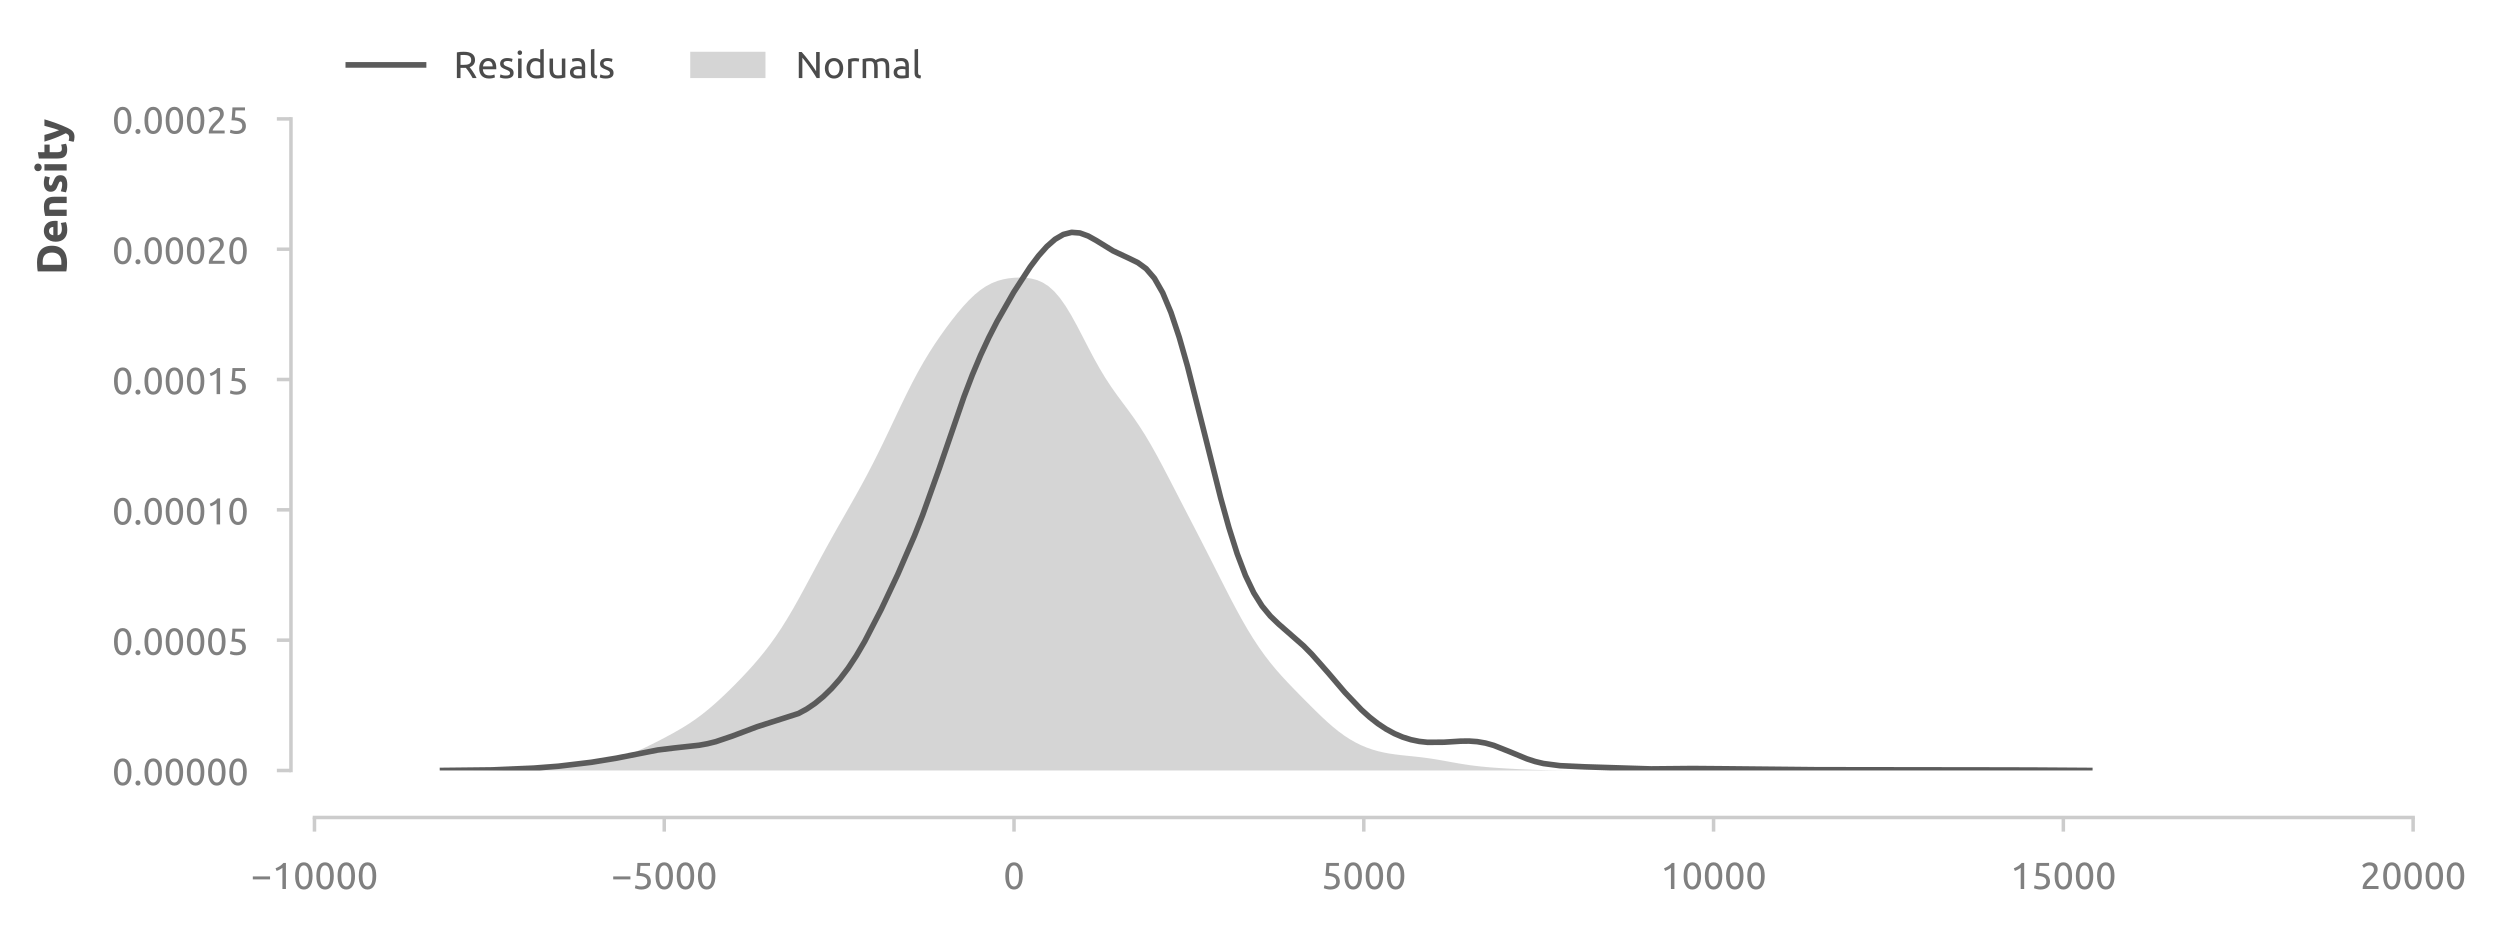
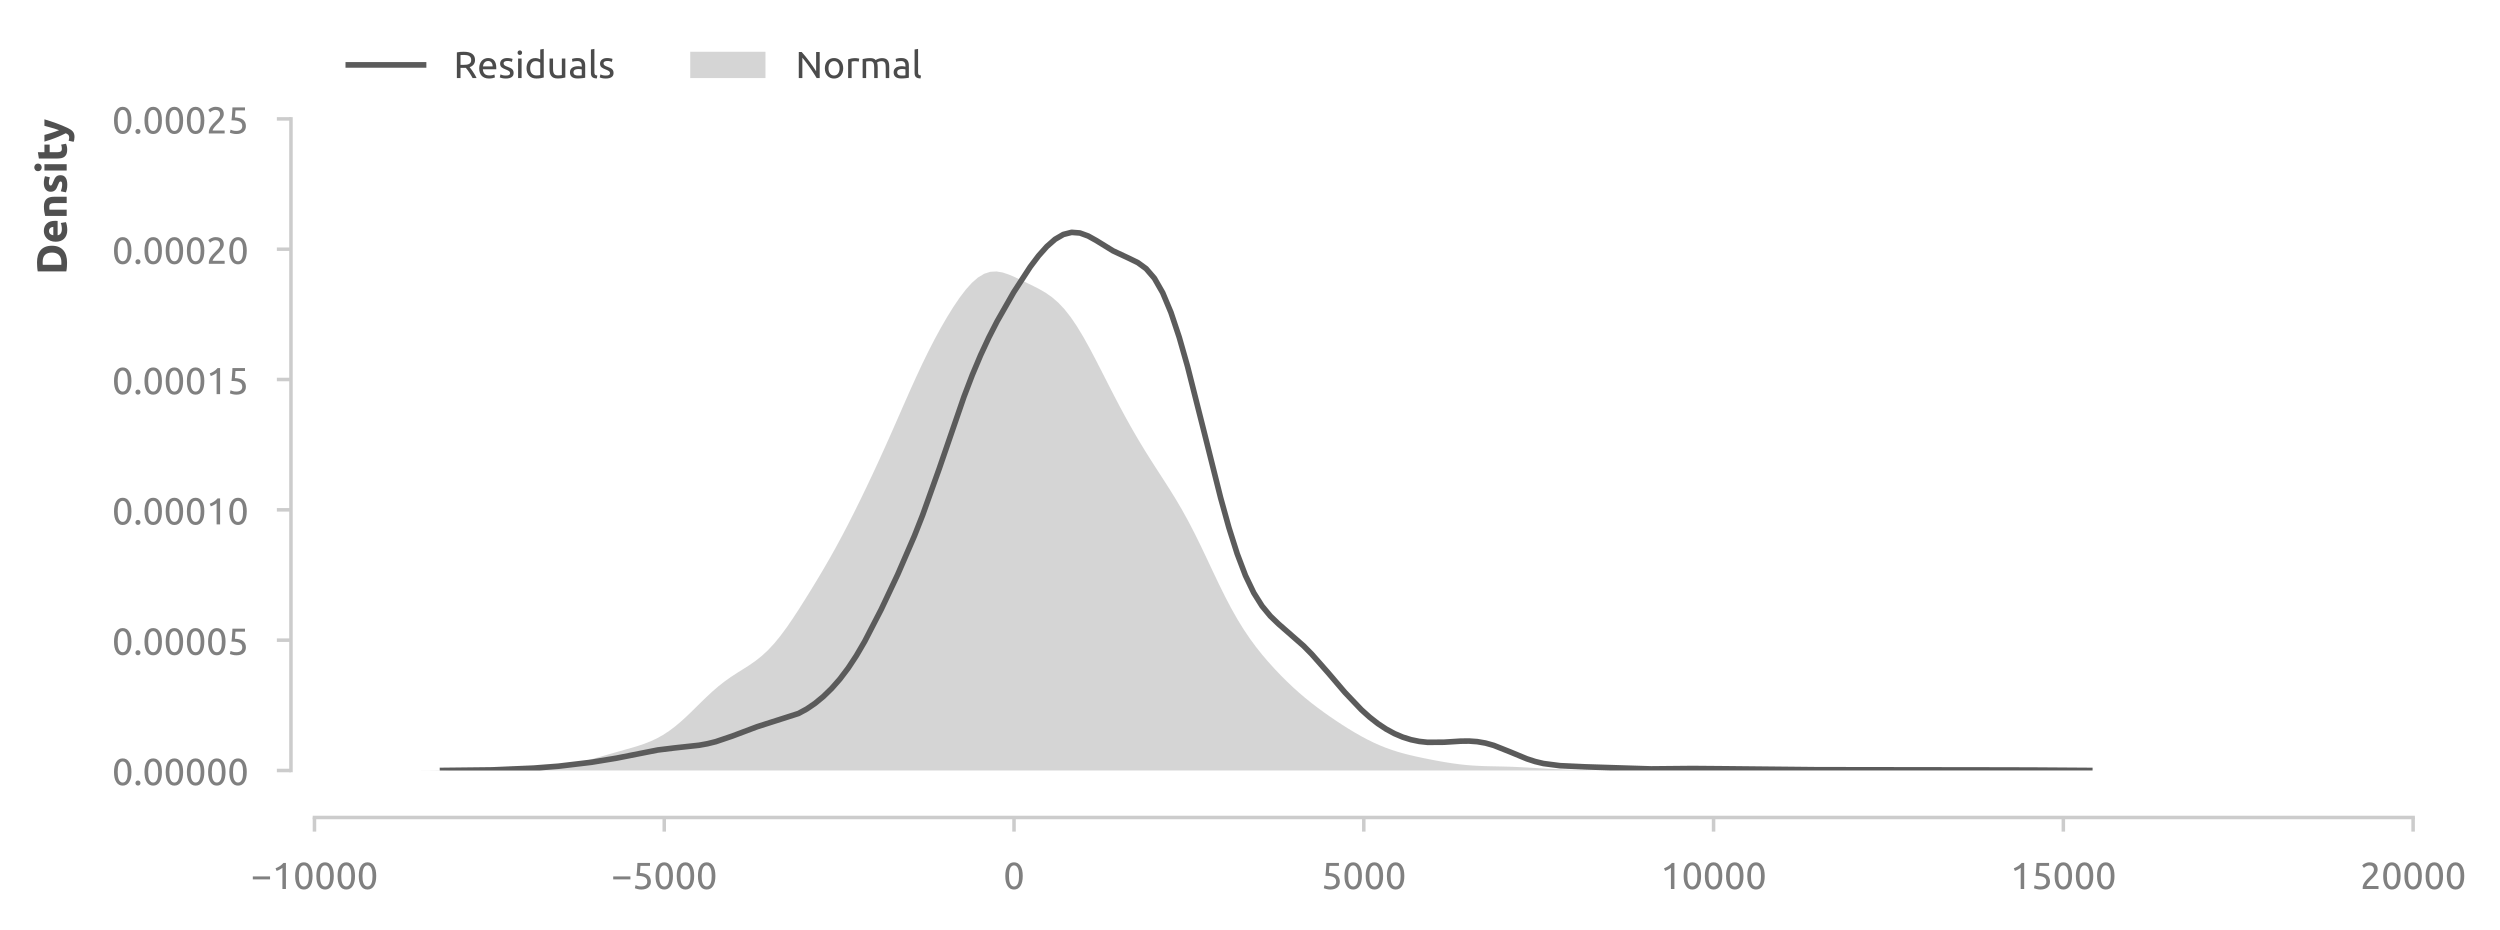
<svg xmlns="http://www.w3.org/2000/svg" xmlns:xlink="http://www.w3.org/1999/xlink" width="531.772pt" height="197.775pt" viewBox="0 0 531.772 197.775" version="1.1">
  <defs>
    <style type="text/css">*{stroke-linejoin: round; stroke-linecap: butt}</style>
  </defs>
  <g id="figure_1">
    <g id="patch_1">
      <path d="M 0 197.775  L 531.772 197.775  L 531.772 -0  L 0 -0  L 0 197.775  z " style="fill: none" />
    </g>
    <g id="axes_1">
      <g id="patch_2">
        <path d="M 66.891 163.887  L 513.291 163.887  L 513.291 25.288  L 66.891 25.288  L 66.891 163.887  z " style="fill: none" />
      </g>
      <g id="matplotlib.axis_1">
        <g id="xtick_1">
          <g id="line2d_1">
            <defs>
-               <path id="m0af33496a2" d="M 0 0  L 0 3  " style="stroke: #cccccc; stroke-width: 0.75" />
-             </defs>
-             <g>
-               <use xlink:href="#m0af33496a2" x="66.891" y="173.887" style="fill: #cccccc; stroke: #cccccc; stroke-width: 0.75" />
+               <path id="m85ebaa4dd5" d="M 0 0  L 0 3  " style="stroke: #cccccc; stroke-width: 0.75" />
+             </defs>
+             <g>
+               <use xlink:href="#m85ebaa4dd5" x="66.891" y="173.887" style="fill: #cccccc; stroke: #cccccc; stroke-width: 0.75" />
            </g>
          </g>
          <g id="text_1">
            <g style="fill: #808080" transform="translate(53.35344 189.095) scale(0.08 -0.08)">
              <defs>
                <path id="Ubuntu-2212" d="M 339 2138  L 3270 2138  L 3270 1632  L 339 1632  L 339 2138  z " transform="scale(0.015625)" />
                <path id="Ubuntu-31" d="M 595 3520  Q 960 3661 1305 3881  Q 1651 4102 1939 4435  L 2362 4435  L 2362 0  L 1766 0  L 1766 3610  Q 1690 3539 1578 3462  Q 1466 3386 1334 3315  Q 1203 3245 1059 3181  Q 915 3117 781 3072  L 595 3520  z " transform="scale(0.015625)" />
                <path id="Ubuntu-30" d="M 320 2221  Q 320 3334 713 3936  Q 1107 4538 1805 4538  Q 2502 4538 2896 3936  Q 3290 3334 3290 2221  Q 3290 1107 2896 505  Q 2502 -96 1805 -96  Q 1107 -96 713 505  Q 320 1107 320 2221  z M 2662 2221  Q 2662 2586 2620 2912  Q 2579 3238 2480 3481  Q 2381 3725 2214 3869  Q 2048 4013 1805 4013  Q 1562 4013 1395 3869  Q 1229 3725 1129 3481  Q 1030 3238 988 2912  Q 947 2586 947 2221  Q 947 1856 988 1529  Q 1030 1203 1129 960  Q 1229 717 1395 573  Q 1562 429 1805 429  Q 2048 429 2214 573  Q 2381 717 2480 960  Q 2579 1203 2620 1529  Q 2662 1856 2662 2221  z " transform="scale(0.015625)" />
              </defs>
              <use xlink:href="#Ubuntu-2212" />
              <use xlink:href="#Ubuntu-31" x="56.4" />
              <use xlink:href="#Ubuntu-30" x="112.8" />
              <use xlink:href="#Ubuntu-30" x="169.2" />
              <use xlink:href="#Ubuntu-30" x="225.6" />
              <use xlink:href="#Ubuntu-30" x="282" />
            </g>
          </g>
        </g>
        <g id="xtick_2">
          <g id="line2d_2">
            <g>
-               <use xlink:href="#m0af33496a2" x="141.291" y="173.887" style="fill: #cccccc; stroke: #cccccc; stroke-width: 0.75" />
+               <use xlink:href="#m85ebaa4dd5" x="141.291" y="173.887" style="fill: #cccccc; stroke: #cccccc; stroke-width: 0.75" />
            </g>
          </g>
          <g id="text_2">
            <g style="fill: #808080" transform="translate(130.0097 189.095) scale(0.08 -0.08)">
              <defs>
                <path id="Ubuntu-35" d="M 1274 2726  Q 2240 2688 2691 2304  Q 3142 1920 3142 1261  Q 3142 966 3043 716  Q 2944 467 2742 288  Q 2541 109 2233 6  Q 1926 -96 1504 -96  Q 1338 -96 1165 -70  Q 992 -45 845 -6  Q 698 32 582 70  Q 467 109 416 134  L 531 653  Q 640 602 886 518  Q 1133 435 1491 435  Q 1779 435 1974 499  Q 2170 563 2291 672  Q 2413 781 2467 925  Q 2522 1069 2522 1229  Q 2522 1472 2438 1661  Q 2355 1850 2144 1978  Q 1933 2106 1581 2173  Q 1229 2240 691 2240  Q 730 2554 752 2829  Q 774 3104 793 3366  Q 813 3629 825 3888  Q 838 4147 851 4435  L 2989 4435  L 2989 3930  L 1370 3930  Q 1363 3834 1350 3670  Q 1338 3507 1325 3331  Q 1312 3155 1299 2988  Q 1286 2822 1274 2726  z " transform="scale(0.015625)" />
              </defs>
              <use xlink:href="#Ubuntu-2212" />
              <use xlink:href="#Ubuntu-35" x="56.4" />
              <use xlink:href="#Ubuntu-30" x="112.8" />
              <use xlink:href="#Ubuntu-30" x="169.2" />
              <use xlink:href="#Ubuntu-30" x="225.6" />
            </g>
          </g>
        </g>
        <g id="xtick_3">
          <g id="line2d_3">
            <g>
-               <use xlink:href="#m0af33496a2" x="215.691" y="173.887" style="fill: #cccccc; stroke: #cccccc; stroke-width: 0.75" />
+               <use xlink:href="#m85ebaa4dd5" x="215.691" y="173.887" style="fill: #cccccc; stroke: #cccccc; stroke-width: 0.75" />
            </g>
          </g>
          <g id="text_3">
            <g style="fill: #808080" transform="translate(213.4347 189.095) scale(0.08 -0.08)">
              <use xlink:href="#Ubuntu-30" />
            </g>
          </g>
        </g>
        <g id="xtick_4">
          <g id="line2d_4">
            <g>
-               <use xlink:href="#m0af33496a2" x="290.091" y="173.887" style="fill: #cccccc; stroke: #cccccc; stroke-width: 0.75" />
+               <use xlink:href="#m85ebaa4dd5" x="290.091" y="173.887" style="fill: #cccccc; stroke: #cccccc; stroke-width: 0.75" />
            </g>
          </g>
          <g id="text_4">
            <g style="fill: #808080" transform="translate(281.0659 189.095) scale(0.08 -0.08)">
              <use xlink:href="#Ubuntu-35" />
              <use xlink:href="#Ubuntu-30" x="56.4" />
              <use xlink:href="#Ubuntu-30" x="112.8" />
              <use xlink:href="#Ubuntu-30" x="169.2" />
            </g>
          </g>
        </g>
        <g id="xtick_5">
          <g id="line2d_5">
            <g>
-               <use xlink:href="#m0af33496a2" x="364.491" y="173.887" style="fill: #cccccc; stroke: #cccccc; stroke-width: 0.75" />
+               <use xlink:href="#m85ebaa4dd5" x="364.491" y="173.887" style="fill: #cccccc; stroke: #cccccc; stroke-width: 0.75" />
            </g>
          </g>
          <g id="text_5">
            <g style="fill: #808080" transform="translate(353.2097 189.095) scale(0.08 -0.08)">
              <use xlink:href="#Ubuntu-31" />
              <use xlink:href="#Ubuntu-30" x="56.4" />
              <use xlink:href="#Ubuntu-30" x="112.8" />
              <use xlink:href="#Ubuntu-30" x="169.2" />
              <use xlink:href="#Ubuntu-30" x="225.6" />
            </g>
          </g>
        </g>
        <g id="xtick_6">
          <g id="line2d_6">
            <g>
-               <use xlink:href="#m0af33496a2" x="438.891" y="173.887" style="fill: #cccccc; stroke: #cccccc; stroke-width: 0.75" />
+               <use xlink:href="#m85ebaa4dd5" x="438.891" y="173.887" style="fill: #cccccc; stroke: #cccccc; stroke-width: 0.75" />
            </g>
          </g>
          <g id="text_6">
            <g style="fill: #808080" transform="translate(427.6097 189.095) scale(0.08 -0.08)">
              <use xlink:href="#Ubuntu-31" />
              <use xlink:href="#Ubuntu-35" x="56.4" />
              <use xlink:href="#Ubuntu-30" x="112.8" />
              <use xlink:href="#Ubuntu-30" x="169.2" />
              <use xlink:href="#Ubuntu-30" x="225.6" />
            </g>
          </g>
        </g>
        <g id="xtick_7">
          <g id="line2d_7">
            <g>
-               <use xlink:href="#m0af33496a2" x="513.291" y="173.887" style="fill: #cccccc; stroke: #cccccc; stroke-width: 0.75" />
+               <use xlink:href="#m85ebaa4dd5" x="513.291" y="173.887" style="fill: #cccccc; stroke: #cccccc; stroke-width: 0.75" />
            </g>
          </g>
          <g id="text_7">
            <g style="fill: #808080" transform="translate(502.0097 189.095) scale(0.08 -0.08)">
              <defs>
                <path id="Ubuntu-32" d="M 2989 3302  Q 2989 3072 2896 2857  Q 2803 2643 2649 2435  Q 2496 2227 2304 2025  Q 2112 1824 1920 1632  Q 1811 1523 1667 1376  Q 1523 1229 1395 1069  Q 1267 909 1180 761  Q 1094 614 1094 506  L 3136 506  L 3136 0  L 448 0  Q 442 38 442 76  Q 442 115 442 147  Q 442 448 541 707  Q 640 966 800 1196  Q 960 1427 1158 1632  Q 1357 1837 1549 2029  Q 1709 2182 1853 2332  Q 1997 2483 2109 2633  Q 2221 2784 2288 2944  Q 2355 3104 2355 3283  Q 2355 3475 2294 3609  Q 2234 3744 2131 3833  Q 2029 3923 1891 3964  Q 1754 4006 1600 4006  Q 1414 4006 1260 3955  Q 1107 3904 985 3837  Q 864 3770 781 3696  Q 698 3622 653 3584  L 358 4006  Q 416 4070 531 4163  Q 646 4256 806 4339  Q 966 4422 1164 4480  Q 1363 4538 1594 4538  Q 2291 4538 2640 4214  Q 2989 3891 2989 3302  z " transform="scale(0.015625)" />
              </defs>
              <use xlink:href="#Ubuntu-32" />
              <use xlink:href="#Ubuntu-30" x="56.4" />
              <use xlink:href="#Ubuntu-30" x="112.8" />
              <use xlink:href="#Ubuntu-30" x="169.2" />
              <use xlink:href="#Ubuntu-30" x="225.6" />
            </g>
          </g>
        </g>
      </g>
      <g id="matplotlib.axis_2">
        <g id="ytick_1">
          <g id="line2d_8">
            <defs>
-               <path id="m11f78afd15" d="M 0 0  L -3 0  " style="stroke: #cccccc; stroke-width: 0.75" />
-             </defs>
-             <g>
-               <use xlink:href="#m11f78afd15" x="61.891" y="163.887" style="fill: #cccccc; stroke: #cccccc; stroke-width: 0.75" />
+               <path id="ma0bcf65e1d" d="M 0 0  L -3 0  " style="stroke: #cccccc; stroke-width: 0.75" />
+             </defs>
+             <g>
+               <use xlink:href="#ma0bcf65e1d" x="61.891" y="163.887" style="fill: #cccccc; stroke: #cccccc; stroke-width: 0.75" />
            </g>
          </g>
          <g id="text_8">
            <g style="fill: #808080" transform="translate(23.84844 166.9913) scale(0.08 -0.08)">
              <defs>
                <path id="Ubuntu-2e" d="M 1216 346  Q 1216 173 1101 45  Q 986 -83 787 -83  Q 589 -83 473 45  Q 358 173 358 346  Q 358 518 473 646  Q 589 774 787 774  Q 986 774 1101 646  Q 1216 518 1216 346  z " transform="scale(0.015625)" />
              </defs>
              <use xlink:href="#Ubuntu-30" />
              <use xlink:href="#Ubuntu-2e" x="56.4" />
              <use xlink:href="#Ubuntu-30" x="81" />
              <use xlink:href="#Ubuntu-30" x="137.4" />
              <use xlink:href="#Ubuntu-30" x="193.8" />
              <use xlink:href="#Ubuntu-30" x="250.2" />
              <use xlink:href="#Ubuntu-30" x="306.6" />
            </g>
          </g>
        </g>
        <g id="ytick_2">
          <g id="line2d_9">
            <g>
-               <use xlink:href="#m11f78afd15" x="61.891" y="136.167" style="fill: #cccccc; stroke: #cccccc; stroke-width: 0.75" />
+               <use xlink:href="#ma0bcf65e1d" x="61.891" y="136.167" style="fill: #cccccc; stroke: #cccccc; stroke-width: 0.75" />
            </g>
          </g>
          <g id="text_9">
            <g style="fill: #808080" transform="translate(23.84844 139.2713) scale(0.08 -0.08)">
              <use xlink:href="#Ubuntu-30" />
              <use xlink:href="#Ubuntu-2e" x="56.4" />
              <use xlink:href="#Ubuntu-30" x="81" />
              <use xlink:href="#Ubuntu-30" x="137.4" />
              <use xlink:href="#Ubuntu-30" x="193.8" />
              <use xlink:href="#Ubuntu-30" x="250.2" />
              <use xlink:href="#Ubuntu-35" x="306.6" />
            </g>
          </g>
        </g>
        <g id="ytick_3">
          <g id="line2d_10">
            <g>
-               <use xlink:href="#m11f78afd15" x="61.891" y="108.448" style="fill: #cccccc; stroke: #cccccc; stroke-width: 0.75" />
+               <use xlink:href="#ma0bcf65e1d" x="61.891" y="108.448" style="fill: #cccccc; stroke: #cccccc; stroke-width: 0.75" />
            </g>
          </g>
          <g id="text_10">
            <g style="fill: #808080" transform="translate(23.84844 111.5512) scale(0.08 -0.08)">
              <use xlink:href="#Ubuntu-30" />
              <use xlink:href="#Ubuntu-2e" x="56.4" />
              <use xlink:href="#Ubuntu-30" x="81" />
              <use xlink:href="#Ubuntu-30" x="137.4" />
              <use xlink:href="#Ubuntu-30" x="193.8" />
              <use xlink:href="#Ubuntu-31" x="250.2" />
              <use xlink:href="#Ubuntu-30" x="306.6" />
            </g>
          </g>
        </g>
        <g id="ytick_4">
          <g id="line2d_11">
            <g>
-               <use xlink:href="#m11f78afd15" x="61.891" y="80.728" style="fill: #cccccc; stroke: #cccccc; stroke-width: 0.75" />
+               <use xlink:href="#ma0bcf65e1d" x="61.891" y="80.728" style="fill: #cccccc; stroke: #cccccc; stroke-width: 0.75" />
            </g>
          </g>
          <g id="text_11">
            <g style="fill: #808080" transform="translate(23.84844 83.83125) scale(0.08 -0.08)">
              <use xlink:href="#Ubuntu-30" />
              <use xlink:href="#Ubuntu-2e" x="56.4" />
              <use xlink:href="#Ubuntu-30" x="81" />
              <use xlink:href="#Ubuntu-30" x="137.4" />
              <use xlink:href="#Ubuntu-30" x="193.8" />
              <use xlink:href="#Ubuntu-31" x="250.2" />
              <use xlink:href="#Ubuntu-35" x="306.6" />
            </g>
          </g>
        </g>
        <g id="ytick_5">
          <g id="line2d_12">
            <g>
-               <use xlink:href="#m11f78afd15" x="61.891" y="53.008" style="fill: #cccccc; stroke: #cccccc; stroke-width: 0.75" />
+               <use xlink:href="#ma0bcf65e1d" x="61.891" y="53.008" style="fill: #cccccc; stroke: #cccccc; stroke-width: 0.75" />
            </g>
          </g>
          <g id="text_12">
            <g style="fill: #808080" transform="translate(23.84844 56.11125) scale(0.08 -0.08)">
              <use xlink:href="#Ubuntu-30" />
              <use xlink:href="#Ubuntu-2e" x="56.4" />
              <use xlink:href="#Ubuntu-30" x="81" />
              <use xlink:href="#Ubuntu-30" x="137.4" />
              <use xlink:href="#Ubuntu-30" x="193.8" />
              <use xlink:href="#Ubuntu-32" x="250.2" />
              <use xlink:href="#Ubuntu-30" x="306.6" />
            </g>
          </g>
        </g>
        <g id="ytick_6">
          <g id="line2d_13">
            <g>
-               <use xlink:href="#m11f78afd15" x="61.891" y="25.288" style="fill: #cccccc; stroke: #cccccc; stroke-width: 0.75" />
+               <use xlink:href="#ma0bcf65e1d" x="61.891" y="25.288" style="fill: #cccccc; stroke: #cccccc; stroke-width: 0.75" />
            </g>
          </g>
          <g id="text_13">
            <g style="fill: #808080" transform="translate(23.84844 28.39125) scale(0.08 -0.08)">
              <use xlink:href="#Ubuntu-30" />
              <use xlink:href="#Ubuntu-2e" x="56.4" />
              <use xlink:href="#Ubuntu-30" x="81" />
              <use xlink:href="#Ubuntu-30" x="137.4" />
              <use xlink:href="#Ubuntu-30" x="193.8" />
              <use xlink:href="#Ubuntu-32" x="250.2" />
              <use xlink:href="#Ubuntu-35" x="306.6" />
            </g>
          </g>
        </g>
        <g id="text_14">
          <g style="fill: #505050" transform="translate(14.18344 58.45531) rotate(-90) scale(0.09 -0.09)">
            <defs>
              <path id="Ubuntu-Bold-44" d="M 1510 813  Q 1581 806 1673 803  Q 1766 800 1894 800  Q 2643 800 3004 1177  Q 3366 1555 3366 2221  Q 3366 2918 3020 3276  Q 2675 3635 1926 3635  Q 1824 3635 1715 3632  Q 1606 3629 1510 3616  L 1510 813  z M 4397 2221  Q 4397 1645 4217 1216  Q 4038 787 3708 505  Q 3379 224 2905 83  Q 2432 -58 1843 -58  Q 1574 -58 1216 -35  Q 858 -13 512 58  L 512 4378  Q 858 4442 1232 4464  Q 1606 4486 1875 4486  Q 2445 4486 2909 4358  Q 3373 4230 3705 3955  Q 4038 3680 4217 3251  Q 4397 2822 4397 2221  z " transform="scale(0.015625)" />
              <path id="Ubuntu-Bold-65" d="M 288 1658  Q 288 2106 425 2442  Q 563 2778 787 3002  Q 1011 3226 1302 3341  Q 1594 3456 1901 3456  Q 2618 3456 3034 3017  Q 3450 2579 3450 1728  Q 3450 1645 3443 1545  Q 3437 1446 3430 1370  L 1267 1370  Q 1299 1075 1542 902  Q 1786 730 2195 730  Q 2458 730 2710 778  Q 2963 826 3123 896  L 3251 122  Q 3174 83 3046 44  Q 2918 6 2761 -22  Q 2605 -51 2425 -70  Q 2246 -90 2067 -90  Q 1613 -90 1277 44  Q 941 179 720 412  Q 499 646 393 966  Q 288 1286 288 1658  z M 2528 2022  Q 2522 2144 2486 2259  Q 2451 2374 2377 2464  Q 2304 2554 2192 2611  Q 2080 2669 1914 2669  Q 1754 2669 1638 2614  Q 1523 2560 1446 2470  Q 1370 2381 1328 2262  Q 1286 2144 1267 2022  L 2528 2022  z " transform="scale(0.015625)" />
              <path id="Ubuntu-Bold-6e" d="M 448 3251  Q 691 3322 1075 3382  Q 1459 3443 1882 3443  Q 2310 3443 2595 3331  Q 2880 3219 3046 3014  Q 3213 2810 3283 2528  Q 3354 2246 3354 1901  L 3354 0  L 2400 0  L 2400 1786  Q 2400 2246 2278 2438  Q 2157 2630 1824 2630  Q 1722 2630 1606 2620  Q 1491 2611 1402 2598  L 1402 0  L 448 0  L 448 3251  z " transform="scale(0.015625)" />
              <path id="Ubuntu-Bold-73" d="M 1414 685  Q 1677 685 1785 736  Q 1894 787 1894 934  Q 1894 1050 1753 1136  Q 1613 1222 1325 1331  Q 1101 1414 918 1504  Q 736 1594 608 1718  Q 480 1843 409 2016  Q 339 2189 339 2432  Q 339 2906 691 3181  Q 1043 3456 1658 3456  Q 1965 3456 2246 3401  Q 2528 3347 2694 3283  L 2528 2541  Q 2362 2598 2166 2643  Q 1971 2688 1728 2688  Q 1280 2688 1280 2438  Q 1280 2381 1299 2336  Q 1318 2291 1376 2249  Q 1434 2208 1533 2160  Q 1632 2112 1786 2054  Q 2099 1939 2304 1827  Q 2509 1715 2627 1584  Q 2746 1453 2794 1293  Q 2842 1133 2842 922  Q 2842 422 2467 166  Q 2093 -90 1408 -90  Q 960 -90 662 -13  Q 365 64 250 115  L 410 890  Q 653 794 909 739  Q 1165 685 1414 685  z " transform="scale(0.015625)" />
              <path id="Ubuntu-Bold-69" d="M 1402 0  L 448 0  L 448 3366  L 1402 3366  L 1402 0  z M 1491 4339  Q 1491 4077 1321 3926  Q 1152 3776 922 3776  Q 691 3776 521 3926  Q 352 4077 352 4339  Q 352 4602 521 4752  Q 691 4902 922 4902  Q 1152 4902 1321 4752  Q 1491 4602 1491 4339  z " transform="scale(0.015625)" />
              <path id="Ubuntu-Bold-74" d="M 416 4205  L 1370 4358  L 1370 3366  L 2515 3366  L 2515 2573  L 1370 2573  L 1370 1389  Q 1370 1088 1475 909  Q 1581 730 1901 730  Q 2054 730 2217 758  Q 2381 787 2515 838  L 2650 96  Q 2477 26 2265 -25  Q 2054 -77 1747 -77  Q 1357 -77 1101 28  Q 845 134 691 323  Q 538 512 477 781  Q 416 1050 416 1376  L 416 4205  z " transform="scale(0.015625)" />
              <path id="Ubuntu-Bold-79" d="M 3437 3366  Q 3149 2394 2835 1542  Q 2522 691 2150 -109  Q 2016 -397 1881 -598  Q 1747 -800 1587 -931  Q 1427 -1062 1225 -1123  Q 1024 -1184 755 -1184  Q 531 -1184 342 -1142  Q 154 -1101 32 -1050  L 198 -288  Q 346 -339 461 -358  Q 576 -378 704 -378  Q 960 -378 1097 -240  Q 1235 -102 1331 141  Q 1005 781 678 1577  Q 352 2374 64 3366  L 1075 3366  Q 1139 3117 1225 2825  Q 1312 2534 1408 2236  Q 1504 1939 1603 1657  Q 1702 1376 1792 1146  Q 1875 1376 1964 1657  Q 2054 1939 2140 2236  Q 2227 2534 2307 2825  Q 2387 3117 2451 3366  L 3437 3366  z " transform="scale(0.015625)" />
            </defs>
            <use xlink:href="#Ubuntu-Bold-44" />
            <use xlink:href="#Ubuntu-Bold-65" x="73.7" />
            <use xlink:href="#Ubuntu-Bold-6e" x="132.1" />
            <use xlink:href="#Ubuntu-Bold-73" x="191" />
            <use xlink:href="#Ubuntu-Bold-69" x="239.5" />
            <use xlink:href="#Ubuntu-Bold-74" x="268.4" />
            <use xlink:href="#Ubuntu-Bold-79" x="313.8" />
          </g>
        </g>
      </g>
      <g id="PolyCollection_1">
        <defs>
-           <path id="m734be7f61f" d="M 97.269 -33.889  L 97.269 -33.888  L 98.478 -33.888  L 99.687 -33.888  L 100.897 -33.888  L 102.106 -33.888  L 103.315 -33.888  L 104.524 -33.888  L 105.734 -33.888  L 106.943 -33.888  L 108.152 -33.888  L 109.361 -33.888  L 110.57 -33.888  L 111.78 -33.888  L 112.989 -33.888  L 114.198 -33.888  L 115.407 -33.888  L 116.617 -33.888  L 117.826 -33.888  L 119.035 -33.888  L 120.244 -33.888  L 121.454 -33.888  L 122.663 -33.888  L 123.872 -33.888  L 125.081 -33.888  L 126.29 -33.888  L 127.5 -33.888  L 128.709 -33.888  L 129.918 -33.888  L 131.127 -33.888  L 132.337 -33.888  L 133.546 -33.888  L 134.755 -33.888  L 135.964 -33.888  L 137.174 -33.888  L 138.383 -33.888  L 139.592 -33.888  L 140.801 -33.888  L 142.011 -33.888  L 143.22 -33.888  L 144.429 -33.888  L 145.638 -33.888  L 146.847 -33.888  L 148.057 -33.888  L 149.266 -33.888  L 150.475 -33.888  L 151.684 -33.888  L 152.894 -33.888  L 154.103 -33.888  L 155.312 -33.888  L 156.521 -33.888  L 157.731 -33.888  L 158.94 -33.888  L 160.149 -33.888  L 161.358 -33.888  L 162.567 -33.888  L 163.777 -33.888  L 164.986 -33.888  L 166.195 -33.888  L 167.404 -33.888  L 168.614 -33.888  L 169.823 -33.888  L 171.032 -33.888  L 172.241 -33.888  L 173.451 -33.888  L 174.66 -33.888  L 175.869 -33.888  L 177.078 -33.888  L 178.287 -33.888  L 179.497 -33.888  L 180.706 -33.888  L 181.915 -33.888  L 183.124 -33.888  L 184.334 -33.888  L 185.543 -33.888  L 186.752 -33.888  L 187.961 -33.888  L 189.171 -33.888  L 190.38 -33.888  L 191.589 -33.888  L 192.798 -33.888  L 194.007 -33.888  L 195.217 -33.888  L 196.426 -33.888  L 197.635 -33.888  L 198.844 -33.888  L 200.054 -33.888  L 201.263 -33.888  L 202.472 -33.888  L 203.681 -33.888  L 204.891 -33.888  L 206.1 -33.888  L 207.309 -33.888  L 208.518 -33.888  L 209.727 -33.888  L 210.937 -33.888  L 212.146 -33.888  L 213.355 -33.888  L 214.564 -33.888  L 215.774 -33.888  L 216.983 -33.888  L 218.192 -33.888  L 219.401 -33.888  L 220.611 -33.888  L 221.82 -33.888  L 223.029 -33.888  L 224.238 -33.888  L 225.447 -33.888  L 226.657 -33.888  L 227.866 -33.888  L 229.075 -33.888  L 230.284 -33.888  L 231.494 -33.888  L 232.703 -33.888  L 233.912 -33.888  L 235.121 -33.888  L 236.331 -33.888  L 237.54 -33.888  L 238.749 -33.888  L 239.958 -33.888  L 241.167 -33.888  L 242.377 -33.888  L 243.586 -33.888  L 244.795 -33.888  L 246.004 -33.888  L 247.214 -33.888  L 248.423 -33.888  L 249.632 -33.888  L 250.841 -33.888  L 252.051 -33.888  L 253.26 -33.888  L 254.469 -33.888  L 255.678 -33.888  L 256.888 -33.888  L 258.097 -33.888  L 259.306 -33.888  L 260.515 -33.888  L 261.724 -33.888  L 262.934 -33.888  L 264.143 -33.888  L 265.352 -33.888  L 266.561 -33.888  L 267.771 -33.888  L 268.98 -33.888  L 270.189 -33.888  L 271.398 -33.888  L 272.608 -33.888  L 273.817 -33.888  L 275.026 -33.888  L 276.235 -33.888  L 277.444 -33.888  L 278.654 -33.888  L 279.863 -33.888  L 281.072 -33.888  L 282.281 -33.888  L 283.491 -33.888  L 284.7 -33.888  L 285.909 -33.888  L 287.118 -33.888  L 288.328 -33.888  L 289.537 -33.888  L 290.746 -33.888  L 291.955 -33.888  L 293.164 -33.888  L 294.374 -33.888  L 295.583 -33.888  L 296.792 -33.888  L 298.001 -33.888  L 299.211 -33.888  L 300.42 -33.888  L 301.629 -33.888  L 302.838 -33.888  L 304.048 -33.888  L 305.257 -33.888  L 306.466 -33.888  L 307.675 -33.888  L 308.884 -33.888  L 310.094 -33.888  L 311.303 -33.888  L 312.512 -33.888  L 313.721 -33.888  L 314.931 -33.888  L 316.14 -33.888  L 317.349 -33.888  L 318.558 -33.888  L 319.768 -33.888  L 320.977 -33.888  L 322.186 -33.888  L 323.395 -33.888  L 324.604 -33.888  L 325.814 -33.888  L 327.023 -33.888  L 328.232 -33.888  L 329.441 -33.888  L 330.651 -33.888  L 331.86 -33.888  L 333.069 -33.888  L 334.278 -33.888  L 335.488 -33.888  L 336.697 -33.888  L 337.906 -33.888  L 337.906 -33.889  L 337.906 -33.889  L 336.697 -33.891  L 335.488 -33.893  L 334.278 -33.898  L 333.069 -33.905  L 331.86 -33.915  L 330.651 -33.93  L 329.441 -33.95  L 328.232 -33.977  L 327.023 -34.011  L 325.814 -34.053  L 324.604 -34.101  L 323.395 -34.157  L 322.186 -34.218  L 320.977 -34.284  L 319.768 -34.356  L 318.558 -34.435  L 317.349 -34.523  L 316.14 -34.623  L 314.931 -34.741  L 313.721 -34.878  L 312.512 -35.038  L 311.303 -35.22  L 310.094 -35.421  L 308.884 -35.636  L 307.675 -35.857  L 306.466 -36.074  L 305.257 -36.279  L 304.048 -36.466  L 302.838 -36.631  L 301.629 -36.776  L 300.42 -36.905  L 299.211 -37.028  L 298.001 -37.156  L 296.792 -37.302  L 295.583 -37.48  L 294.374 -37.703  L 293.164 -37.982  L 291.955 -38.327  L 290.746 -38.748  L 289.537 -39.253  L 288.328 -39.848  L 287.118 -40.539  L 285.909 -41.329  L 284.7 -42.217  L 283.491 -43.197  L 282.281 -44.257  L 281.072 -45.382  L 279.863 -46.553  L 278.654 -47.753  L 277.444 -48.968  L 276.235 -50.194  L 275.026 -51.433  L 273.817 -52.697  L 272.608 -54.004  L 271.398 -55.377  L 270.189 -56.841  L 268.98 -58.415  L 267.771 -60.116  L 266.561 -61.952  L 265.352 -63.922  L 264.143 -66.019  L 262.934 -68.226  L 261.724 -70.52  L 260.515 -72.874  L 259.306 -75.261  L 258.097 -77.656  L 256.888 -80.043  L 255.678 -82.412  L 254.469 -84.762  L 253.26 -87.1  L 252.051 -89.435  L 250.841 -91.776  L 249.632 -94.123  L 248.423 -96.463  L 247.214 -98.776  L 246.004 -101.029  L 244.795 -103.187  L 243.586 -105.223  L 242.377 -107.122  L 241.167 -108.892  L 239.958 -110.562  L 238.749 -112.184  L 237.54 -113.82  L 236.331 -115.535  L 235.121 -117.38  L 233.912 -119.386  L 232.703 -121.55  L 231.494 -123.839  L 230.284 -126.185  L 229.075 -128.505  L 227.866 -130.703  L 226.657 -132.693  L 225.447 -134.408  L 224.238 -135.808  L 223.029 -136.888  L 221.82 -137.669  L 220.611 -138.195  L 219.401 -138.517  L 218.192 -138.685  L 216.983 -138.739  L 215.774 -138.7  L 214.564 -138.575  L 213.355 -138.353  L 212.146 -138.014  L 210.937 -137.533  L 209.727 -136.89  L 208.518 -136.072  L 207.309 -135.078  L 206.1 -133.92  L 204.891 -132.617  L 203.681 -131.194  L 202.472 -129.673  L 201.263 -128.069  L 200.054 -126.383  L 198.844 -124.608  L 197.635 -122.727  L 196.426 -120.722  L 195.217 -118.582  L 194.007 -116.305  L 192.798 -113.907  L 191.589 -111.417  L 190.38 -108.873  L 189.171 -106.317  L 187.961 -103.789  L 186.752 -101.317  L 185.543 -98.92  L 184.334 -96.604  L 183.124 -94.362  L 181.915 -92.181  L 180.706 -90.041  L 179.497 -87.92  L 178.287 -85.795  L 177.078 -83.65  L 175.869 -81.47  L 174.66 -79.253  L 173.451 -77.005  L 172.241 -74.743  L 171.032 -72.491  L 169.823 -70.279  L 168.614 -68.138  L 167.404 -66.093  L 166.195 -64.163  L 164.986 -62.356  L 163.777 -60.671  L 162.567 -59.097  L 161.358 -57.62  L 160.149 -56.221  L 158.94 -54.885  L 157.731 -53.598  L 156.521 -52.351  L 155.312 -51.141  L 154.103 -49.968  L 152.894 -48.838  L 151.684 -47.757  L 150.475 -46.732  L 149.266 -45.769  L 148.057 -44.873  L 146.847 -44.04  L 145.638 -43.267  L 144.429 -42.543  L 143.22 -41.858  L 142.011 -41.2  L 140.801 -40.561  L 139.592 -39.937  L 138.383 -39.33  L 137.174 -38.744  L 135.964 -38.188  L 134.755 -37.669  L 133.546 -37.194  L 132.337 -36.767  L 131.127 -36.389  L 129.918 -36.059  L 128.709 -35.772  L 127.5 -35.525  L 126.29 -35.314  L 125.081 -35.136  L 123.872 -34.987  L 122.663 -34.862  L 121.454 -34.757  L 120.244 -34.667  L 119.035 -34.588  L 117.826 -34.515  L 116.617 -34.445  L 115.407 -34.377  L 114.198 -34.309  L 112.989 -34.243  L 111.78 -34.179  L 110.57 -34.12  L 109.361 -34.067  L 108.152 -34.022  L 106.943 -33.985  L 105.734 -33.955  L 104.524 -33.933  L 103.315 -33.917  L 102.106 -33.906  L 100.897 -33.898  L 99.687 -33.894  L 98.478 -33.891  L 97.269 -33.889  z " style="stroke: #5b5b5b; stroke-width: 0.01" />
+           <path id="m464e4e57b1" d="M 87.147 -33.89  L 87.147 -33.888  L 88.461 -33.888  L 89.775 -33.888  L 91.089 -33.888  L 92.403 -33.888  L 93.717 -33.888  L 95.031 -33.888  L 96.345 -33.888  L 97.659 -33.888  L 98.973 -33.888  L 100.287 -33.888  L 101.601 -33.888  L 102.915 -33.888  L 104.228 -33.888  L 105.542 -33.888  L 106.856 -33.888  L 108.17 -33.888  L 109.484 -33.888  L 110.798 -33.888  L 112.112 -33.888  L 113.426 -33.888  L 114.74 -33.888  L 116.054 -33.888  L 117.368 -33.888  L 118.682 -33.888  L 119.996 -33.888  L 121.31 -33.888  L 122.624 -33.888  L 123.938 -33.888  L 125.252 -33.888  L 126.566 -33.888  L 127.879 -33.888  L 129.193 -33.888  L 130.507 -33.888  L 131.821 -33.888  L 133.135 -33.888  L 134.449 -33.888  L 135.763 -33.888  L 137.077 -33.888  L 138.391 -33.888  L 139.705 -33.888  L 141.019 -33.888  L 142.333 -33.888  L 143.647 -33.888  L 144.961 -33.888  L 146.275 -33.888  L 147.589 -33.888  L 148.903 -33.888  L 150.216 -33.888  L 151.53 -33.888  L 152.844 -33.888  L 154.158 -33.888  L 155.472 -33.888  L 156.786 -33.888  L 158.1 -33.888  L 159.414 -33.888  L 160.728 -33.888  L 162.042 -33.888  L 163.356 -33.888  L 164.67 -33.888  L 165.984 -33.888  L 167.298 -33.888  L 168.612 -33.888  L 169.926 -33.888  L 171.24 -33.888  L 172.554 -33.888  L 173.867 -33.888  L 175.181 -33.888  L 176.495 -33.888  L 177.809 -33.888  L 179.123 -33.888  L 180.437 -33.888  L 181.751 -33.888  L 183.065 -33.888  L 184.379 -33.888  L 185.693 -33.888  L 187.007 -33.888  L 188.321 -33.888  L 189.635 -33.888  L 190.949 -33.888  L 192.263 -33.888  L 193.577 -33.888  L 194.891 -33.888  L 196.205 -33.888  L 197.518 -33.888  L 198.832 -33.888  L 200.146 -33.888  L 201.46 -33.888  L 202.774 -33.888  L 204.088 -33.888  L 205.402 -33.888  L 206.716 -33.888  L 208.03 -33.888  L 209.344 -33.888  L 210.658 -33.888  L 211.972 -33.888  L 213.286 -33.888  L 214.6 -33.888  L 215.914 -33.888  L 217.228 -33.888  L 218.542 -33.888  L 219.855 -33.888  L 221.169 -33.888  L 222.483 -33.888  L 223.797 -33.888  L 225.111 -33.888  L 226.425 -33.888  L 227.739 -33.888  L 229.053 -33.888  L 230.367 -33.888  L 231.681 -33.888  L 232.995 -33.888  L 234.309 -33.888  L 235.623 -33.888  L 236.937 -33.888  L 238.251 -33.888  L 239.565 -33.888  L 240.879 -33.888  L 242.193 -33.888  L 243.506 -33.888  L 244.82 -33.888  L 246.134 -33.888  L 247.448 -33.888  L 248.762 -33.888  L 250.076 -33.888  L 251.39 -33.888  L 252.704 -33.888  L 254.018 -33.888  L 255.332 -33.888  L 256.646 -33.888  L 257.96 -33.888  L 259.274 -33.888  L 260.588 -33.888  L 261.902 -33.888  L 263.216 -33.888  L 264.53 -33.888  L 265.844 -33.888  L 267.157 -33.888  L 268.471 -33.888  L 269.785 -33.888  L 271.099 -33.888  L 272.413 -33.888  L 273.727 -33.888  L 275.041 -33.888  L 276.355 -33.888  L 277.669 -33.888  L 278.983 -33.888  L 280.297 -33.888  L 281.611 -33.888  L 282.925 -33.888  L 284.239 -33.888  L 285.553 -33.888  L 286.867 -33.888  L 288.181 -33.888  L 289.494 -33.888  L 290.808 -33.888  L 292.122 -33.888  L 293.436 -33.888  L 294.75 -33.888  L 296.064 -33.888  L 297.378 -33.888  L 298.692 -33.888  L 300.006 -33.888  L 301.32 -33.888  L 302.634 -33.888  L 303.948 -33.888  L 305.262 -33.888  L 306.576 -33.888  L 307.89 -33.888  L 309.204 -33.888  L 310.518 -33.888  L 311.832 -33.888  L 313.145 -33.888  L 314.459 -33.888  L 315.773 -33.888  L 317.087 -33.888  L 318.401 -33.888  L 319.715 -33.888  L 321.029 -33.888  L 322.343 -33.888  L 323.657 -33.888  L 324.971 -33.888  L 326.285 -33.888  L 327.599 -33.888  L 328.913 -33.888  L 330.227 -33.888  L 331.541 -33.888  L 332.855 -33.888  L 334.169 -33.888  L 335.482 -33.888  L 336.796 -33.888  L 338.11 -33.888  L 339.424 -33.888  L 340.738 -33.888  L 342.052 -33.888  L 343.366 -33.888  L 344.68 -33.888  L 345.994 -33.888  L 347.308 -33.888  L 348.622 -33.888  L 348.622 -33.889  L 348.622 -33.889  L 347.308 -33.89  L 345.994 -33.892  L 344.68 -33.896  L 343.366 -33.902  L 342.052 -33.91  L 340.738 -33.922  L 339.424 -33.938  L 338.11 -33.958  L 336.796 -33.984  L 335.482 -34.016  L 334.169 -34.054  L 332.855 -34.099  L 331.541 -34.151  L 330.227 -34.212  L 328.913 -34.28  L 327.599 -34.355  L 326.285 -34.433  L 324.971 -34.51  L 323.657 -34.582  L 322.343 -34.643  L 321.029 -34.692  L 319.715 -34.729  L 318.401 -34.757  L 317.087 -34.784  L 315.773 -34.818  L 314.459 -34.87  L 313.145 -34.947  L 311.832 -35.055  L 310.518 -35.197  L 309.204 -35.37  L 307.89 -35.571  L 306.576 -35.795  L 305.262 -36.035  L 303.948 -36.289  L 302.634 -36.555  L 301.32 -36.836  L 300.006 -37.138  L 298.692 -37.469  L 297.378 -37.839  L 296.064 -38.257  L 294.75 -38.729  L 293.436 -39.26  L 292.122 -39.851  L 290.808 -40.5  L 289.494 -41.202  L 288.181 -41.952  L 286.867 -42.745  L 285.553 -43.574  L 284.239 -44.435  L 282.925 -45.328  L 281.611 -46.254  L 280.297 -47.217  L 278.983 -48.224  L 277.669 -49.284  L 276.355 -50.403  L 275.041 -51.585  L 273.727 -52.832  L 272.413 -54.144  L 271.099 -55.524  L 269.785 -56.979  L 268.471 -58.521  L 267.157 -60.172  L 265.844 -61.959  L 264.53 -63.908  L 263.216 -66.041  L 261.902 -68.366  L 260.588 -70.873  L 259.274 -73.532  L 257.96 -76.289  L 256.646 -79.081  L 255.332 -81.837  L 254.018 -84.499  L 252.704 -87.024  L 251.39 -89.398  L 250.076 -91.63  L 248.762 -93.752  L 247.448 -95.805  L 246.134 -97.834  L 244.82 -99.882  L 243.506 -101.979  L 242.193 -104.147  L 240.879 -106.402  L 239.565 -108.748  L 238.251 -111.182  L 236.937 -113.692  L 235.623 -116.254  L 234.309 -118.836  L 232.995 -121.394  L 231.681 -123.876  L 230.367 -126.227  L 229.053 -128.394  L 227.739 -130.328  L 226.425 -131.999  L 225.111 -133.395  L 223.797 -134.534  L 222.483 -135.458  L 221.169 -136.226  L 219.855 -136.903  L 218.542 -137.546  L 217.228 -138.182  L 215.914 -138.806  L 214.6 -139.373  L 213.286 -139.811  L 211.972 -140.033  L 210.658 -139.962  L 209.344 -139.542  L 208.03 -138.752  L 206.716 -137.604  L 205.402 -136.138  L 204.088 -134.409  L 202.774 -132.466  L 201.46 -130.349  L 200.146 -128.081  L 198.832 -125.672  L 197.518 -123.121  L 196.205 -120.435  L 194.891 -117.626  L 193.577 -114.719  L 192.263 -111.747  L 190.949 -108.751  L 189.635 -105.765  L 188.321 -102.817  L 187.007 -99.922  L 185.693 -97.085  L 184.379 -94.307  L 183.065 -91.586  L 181.751 -88.924  L 180.437 -86.33  L 179.123 -83.811  L 177.809 -81.375  L 176.495 -79.025  L 175.181 -76.752  L 173.867 -74.542  L 172.554 -72.383  L 171.24 -70.264  L 169.926 -68.189  L 168.612 -66.18  L 167.298 -64.269  L 165.984 -62.494  L 164.67 -60.89  L 163.356 -59.48  L 162.042 -58.262  L 160.728 -57.216  L 159.414 -56.3  L 158.1 -55.461  L 156.786 -54.639  L 155.472 -53.783  L 154.158 -52.851  L 152.844 -51.82  L 151.53 -50.687  L 150.216 -49.466  L 148.903 -48.187  L 147.589 -46.889  L 146.275 -45.614  L 144.961 -44.404  L 143.647 -43.291  L 142.333 -42.299  L 141.019 -41.439  L 139.705 -40.708  L 138.391 -40.096  L 137.077 -39.58  L 135.763 -39.137  L 134.449 -38.739  L 133.135 -38.363  L 131.821 -37.993  L 130.507 -37.619  L 129.193 -37.239  L 127.879 -36.86  L 126.566 -36.489  L 125.252 -36.14  L 123.938 -35.822  L 122.624 -35.544  L 121.31 -35.31  L 119.996 -35.123  L 118.682 -34.979  L 117.368 -34.876  L 116.054 -34.806  L 114.74 -34.763  L 113.426 -34.739  L 112.112 -34.723  L 110.798 -34.709  L 109.484 -34.688  L 108.17 -34.656  L 106.856 -34.609  L 105.542 -34.546  L 104.228 -34.47  L 102.915 -34.385  L 101.601 -34.298  L 100.287 -34.213  L 98.973 -34.135  L 97.659 -34.069  L 96.345 -34.014  L 95.031 -33.972  L 93.717 -33.942  L 92.403 -33.921  L 91.089 -33.907  L 89.775 -33.898  L 88.461 -33.893  L 87.147 -33.89  z " style="stroke: #5b5b5b; stroke-width: 0.01" />
        </defs>
-         <g clip-path="url(#p5061519af2)">
-           <use xlink:href="#m734be7f61f" x="0" y="197.775" style="fill: #5b5b5b; fill-opacity: 0.25; stroke: #5b5b5b; stroke-width: 0.01" />
+         <g clip-path="url(#p3d413f820e)">
+           <use xlink:href="#m464e4e57b1" x="0" y="197.775" style="fill: #5b5b5b; fill-opacity: 0.25; stroke: #5b5b5b; stroke-width: 0.01" />
        </g>
      </g>
      <g id="line2d_14">
-         <path d="M 94.134 163.885  L 104.699 163.767  L 113.502 163.388  L 118.784 162.981  L 125.827 162.14  L 131.109 161.272  L 139.912 159.529  L 143.433 159.096  L 148.716 158.518  L 150.476 158.197  L 152.237 157.764  L 155.758 156.572  L 161.04 154.584  L 169.844 151.765  L 171.604 150.81  L 173.365 149.611  L 175.126 148.161  L 176.886 146.449  L 178.647 144.448  L 180.408 142.123  L 182.168 139.448  L 183.929 136.433  L 187.45 129.612  L 190.972 122.149  L 194.493 114.019  L 196.254 109.548  L 199.775 99.705  L 205.057 84.36  L 206.818 79.748  L 208.579 75.559  L 210.339 71.782  L 212.1 68.344  L 215.621 62.17  L 219.143 56.752  L 220.903 54.42  L 222.664 52.439  L 224.425 50.895  L 226.185 49.87  L 227.946 49.424  L 229.707 49.559  L 231.467 50.2  L 233.228 51.185  L 236.749 53.354  L 240.271 55.003  L 242.031 55.866  L 243.792 57.15  L 245.553 59.197  L 247.313 62.266  L 249.074 66.467  L 250.835 71.747  L 252.596 77.921  L 256.117 91.853  L 259.638 105.89  L 261.399 112.226  L 263.16 117.784  L 264.92 122.418  L 266.681 126.094  L 268.442 128.901  L 270.202 131.032  L 271.963 132.729  L 277.245 137.348  L 279.006 139.132  L 282.527 143.126  L 286.048 147.255  L 289.57 150.961  L 291.33 152.545  L 293.091 153.922  L 294.852 155.088  L 296.612 156.043  L 298.373 156.793  L 300.134 157.344  L 301.895 157.707  L 303.655 157.898  L 307.177 157.874  L 310.698 157.651  L 312.459 157.63  L 314.219 157.754  L 315.98 158.059  L 317.741 158.553  L 321.262 159.953  L 324.783 161.412  L 326.544 161.984  L 328.305 162.408  L 331.826 162.867  L 337.108 163.113  L 351.194 163.559  L 359.997 163.474  L 367.04 163.534  L 386.407 163.732  L 423.381 163.783  L 432.185 163.803  L 444.509 163.886  L 444.509 163.886  " clip-path="url(#p5061519af2)" style="fill: none; stroke: #5b5b5b; stroke-width: 1.2; stroke-linecap: square" />
+         <path d="M 94.134 163.885  L 104.699 163.767  L 113.502 163.388  L 118.784 162.981  L 125.827 162.14  L 131.109 161.272  L 139.912 159.529  L 143.433 159.096  L 148.716 158.518  L 150.476 158.197  L 152.237 157.764  L 155.758 156.572  L 161.04 154.584  L 169.844 151.765  L 171.604 150.81  L 173.365 149.611  L 175.126 148.161  L 176.886 146.449  L 178.647 144.448  L 180.408 142.123  L 182.168 139.448  L 183.929 136.433  L 187.45 129.612  L 190.972 122.149  L 194.493 114.019  L 196.254 109.548  L 199.775 99.705  L 205.057 84.36  L 206.818 79.748  L 208.579 75.559  L 210.339 71.782  L 212.1 68.344  L 215.621 62.17  L 219.143 56.752  L 220.903 54.42  L 222.664 52.439  L 224.425 50.895  L 226.185 49.87  L 227.946 49.424  L 229.707 49.559  L 231.467 50.2  L 233.228 51.185  L 236.749 53.354  L 240.271 55.003  L 242.031 55.866  L 243.792 57.15  L 245.553 59.197  L 247.313 62.266  L 249.074 66.467  L 250.835 71.747  L 252.596 77.921  L 256.117 91.853  L 259.638 105.89  L 261.399 112.226  L 263.16 117.784  L 264.92 122.418  L 266.681 126.094  L 268.442 128.901  L 270.202 131.032  L 271.963 132.729  L 277.245 137.348  L 279.006 139.132  L 282.527 143.126  L 286.048 147.255  L 289.57 150.961  L 291.33 152.545  L 293.091 153.922  L 294.852 155.088  L 296.612 156.043  L 298.373 156.793  L 300.134 157.344  L 301.895 157.707  L 303.655 157.898  L 307.177 157.874  L 310.698 157.651  L 312.459 157.63  L 314.219 157.754  L 315.98 158.059  L 317.741 158.553  L 321.262 159.953  L 324.783 161.412  L 326.544 161.984  L 328.305 162.408  L 331.826 162.867  L 337.108 163.113  L 351.194 163.559  L 359.997 163.474  L 367.04 163.534  L 386.407 163.732  L 423.381 163.783  L 432.185 163.803  L 444.509 163.886  L 444.509 163.886  " clip-path="url(#p3d413f820e)" style="fill: none; stroke: #5b5b5b; stroke-width: 1.2; stroke-linecap: square" />
      </g>
      <g id="patch_3">
        <path d="M 61.891 163.887  L 61.891 25.288  " style="fill: none; stroke: #cccccc; stroke-width: 0.75; stroke-linejoin: miter; stroke-linecap: square" />
      </g>
      <g id="patch_4">
        <path d="M 66.891 173.887  L 513.291 173.887  " style="fill: none; stroke: #cccccc; stroke-width: 0.75; stroke-linejoin: miter; stroke-linecap: square" />
      </g>
      <g id="legend_1">
        <g id="line2d_15">
          <path d="M 74.091 13.807  L 82.091 13.807  L 90.091 13.807  " style="fill: none; stroke: #5b5b5b; stroke-width: 1.2; stroke-linecap: square" />
        </g>
        <g id="text_15">
          <g style="fill: #4b4b4b" transform="translate(96.49094 16.6075) scale(0.08 -0.08)">
            <defs>
              <path id="Ubuntu-52" d="M 2720 1856  Q 2822 1728 2979 1520  Q 3136 1312 3302 1059  Q 3469 806 3632 531  Q 3795 256 3910 0  L 3232 0  Q 3104 243 2953 492  Q 2803 742 2649 969  Q 2496 1197 2345 1395  Q 2195 1594 2074 1741  Q 1990 1734 1904 1734  Q 1818 1734 1728 1734  L 1171 1734  L 1171 0  L 550 0  L 550 4371  Q 813 4435 1136 4457  Q 1459 4480 1728 4480  Q 2662 4480 3152 4128  Q 3642 3776 3642 3078  Q 3642 2637 3408 2323  Q 3174 2010 2720 1856  z M 1779 3936  Q 1382 3936 1171 3917  L 1171 2246  L 1613 2246  Q 1933 2246 2189 2278  Q 2445 2310 2621 2400  Q 2797 2490 2893 2653  Q 2989 2816 2989 3085  Q 2989 3334 2893 3500  Q 2797 3667 2633 3763  Q 2470 3859 2249 3897  Q 2029 3936 1779 3936  z " transform="scale(0.015625)" />
              <path id="Ubuntu-65" d="M 326 1658  Q 326 2099 454 2428  Q 582 2758 793 2976  Q 1005 3194 1280 3302  Q 1555 3411 1843 3411  Q 2515 3411 2873 2992  Q 3232 2573 3232 1715  Q 3232 1677 3232 1616  Q 3232 1555 3226 1504  L 947 1504  Q 986 986 1248 717  Q 1510 448 2067 448  Q 2381 448 2595 502  Q 2810 557 2918 608  L 3002 109  Q 2893 51 2621 -13  Q 2349 -77 2003 -77  Q 1568 -77 1251 54  Q 934 186 729 416  Q 525 646 425 963  Q 326 1280 326 1658  z M 2611 1984  Q 2618 2387 2410 2646  Q 2202 2906 1837 2906  Q 1632 2906 1475 2826  Q 1318 2746 1209 2618  Q 1101 2490 1040 2323  Q 979 2157 960 1984  L 2611 1984  z " transform="scale(0.015625)" />
              <path id="Ubuntu-73" d="M 1286 429  Q 1651 429 1827 525  Q 2003 621 2003 832  Q 2003 1050 1830 1178  Q 1658 1306 1261 1466  Q 1069 1542 893 1622  Q 717 1702 589 1811  Q 461 1920 384 2073  Q 307 2227 307 2451  Q 307 2893 633 3152  Q 960 3411 1523 3411  Q 1664 3411 1805 3395  Q 1946 3379 2067 3356  Q 2189 3334 2281 3308  Q 2374 3283 2426 3264  L 2317 2752  Q 2221 2803 2016 2857  Q 1811 2912 1523 2912  Q 1274 2912 1088 2813  Q 902 2714 902 2502  Q 902 2394 944 2310  Q 986 2227 1072 2160  Q 1158 2093 1286 2035  Q 1414 1978 1594 1914  Q 1830 1824 2016 1737  Q 2202 1651 2333 1536  Q 2464 1421 2534 1257  Q 2605 1094 2605 858  Q 2605 397 2262 160  Q 1920 -77 1286 -77  Q 845 -77 595 -3  Q 346 70 256 109  L 365 621  Q 467 582 691 505  Q 915 429 1286 429  z " transform="scale(0.015625)" />
              <path id="Ubuntu-69" d="M 1107 0  L 512 0  L 512 3328  L 1107 3328  L 1107 0  z M 806 3930  Q 646 3930 534 4035  Q 422 4141 422 4320  Q 422 4499 534 4604  Q 646 4710 806 4710  Q 966 4710 1078 4604  Q 1190 4499 1190 4320  Q 1190 4141 1078 4035  Q 966 3930 806 3930  z " transform="scale(0.015625)" />
              <path id="Ubuntu-64" d="M 2662 2624  Q 2554 2714 2349 2797  Q 2144 2880 1901 2880  Q 1645 2880 1462 2787  Q 1280 2694 1165 2531  Q 1050 2368 998 2144  Q 947 1920 947 1664  Q 947 1082 1235 765  Q 1523 448 2003 448  Q 2246 448 2409 470  Q 2573 493 2662 518  L 2662 2624  z M 2662 4864  L 3258 4966  L 3258 96  Q 3053 38 2733 -19  Q 2413 -77 1997 -77  Q 1613 -77 1305 44  Q 998 166 780 390  Q 563 614 444 937  Q 326 1261 326 1664  Q 326 2048 425 2368  Q 525 2688 717 2918  Q 909 3149 1187 3277  Q 1466 3405 1824 3405  Q 2112 3405 2333 3328  Q 2554 3251 2662 3181  L 2662 4864  z " transform="scale(0.015625)" />
              <path id="Ubuntu-75" d="M 3162 96  Q 2957 45 2621 -12  Q 2285 -70 1843 -70  Q 1459 -70 1196 42  Q 934 154 774 358  Q 614 563 544 841  Q 474 1120 474 1459  L 474 3328  L 1069 3328  L 1069 1587  Q 1069 979 1261 716  Q 1453 454 1907 454  Q 2003 454 2105 460  Q 2208 467 2297 476  Q 2387 486 2460 496  Q 2534 506 2566 518  L 2566 3328  L 3162 3328  L 3162 96  z " transform="scale(0.015625)" />
              <path id="Ubuntu-61" d="M 1638 429  Q 1850 429 2013 438  Q 2176 448 2285 474  L 2285 1466  Q 2221 1498 2077 1520  Q 1933 1542 1728 1542  Q 1594 1542 1443 1523  Q 1293 1504 1168 1443  Q 1043 1382 960 1276  Q 877 1171 877 998  Q 877 678 1081 553  Q 1286 429 1638 429  z M 1587 3411  Q 1946 3411 2192 3318  Q 2438 3226 2588 3056  Q 2739 2886 2803 2652  Q 2867 2419 2867 2138  L 2867 58  Q 2790 45 2652 22  Q 2515 0 2342 -19  Q 2170 -38 1968 -54  Q 1766 -70 1568 -70  Q 1286 -70 1049 -12  Q 813 45 640 169  Q 467 294 371 499  Q 275 704 275 992  Q 275 1267 387 1465  Q 499 1664 691 1785  Q 883 1907 1139 1964  Q 1395 2022 1677 2022  Q 1766 2022 1862 2012  Q 1958 2003 2044 1987  Q 2131 1971 2195 1958  Q 2259 1946 2285 1939  L 2285 2106  Q 2285 2253 2253 2397  Q 2221 2541 2137 2653  Q 2054 2765 1910 2832  Q 1766 2899 1536 2899  Q 1242 2899 1021 2857  Q 800 2816 691 2771  L 621 3264  Q 736 3315 1005 3363  Q 1274 3411 1587 3411  z " transform="scale(0.015625)" />
              <path id="Ubuntu-6c" d="M 1510 -64  Q 960 -51 729 173  Q 499 397 499 870  L 499 4864  L 1094 4966  L 1094 966  Q 1094 819 1120 723  Q 1146 627 1203 569  Q 1261 512 1357 483  Q 1453 454 1594 435  L 1510 -64  z " transform="scale(0.015625)" />
            </defs>
            <use xlink:href="#Ubuntu-52" />
            <use xlink:href="#Ubuntu-65" x="62.9" />
            <use xlink:href="#Ubuntu-73" x="118.8" />
            <use xlink:href="#Ubuntu-69" x="163.4" />
            <use xlink:href="#Ubuntu-64" x="188.7" />
            <use xlink:href="#Ubuntu-75" x="247.6" />
            <use xlink:href="#Ubuntu-61" x="305" />
            <use xlink:href="#Ubuntu-6c" x="357.2" />
            <use xlink:href="#Ubuntu-73" x="384.5" />
          </g>
        </g>
        <g id="patch_5">
          <path d="M 146.82 16.608  L 162.82 16.608  L 162.82 11.008  L 146.82 11.008  z " style="fill: #5b5b5b; fill-opacity: 0.25; stroke: #5b5b5b; stroke-width: 0.01; stroke-linejoin: miter" />
        </g>
        <g id="text_16">
          <g style="fill: #4b4b4b" transform="translate(169.2197 16.6075) scale(0.08 -0.08)">
            <defs>
              <path id="Ubuntu-4e" d="M 3590 0  Q 3450 237 3267 531  Q 3085 826 2873 1142  Q 2662 1459 2435 1785  Q 2208 2112 1984 2416  Q 1760 2720 1549 2989  Q 1338 3258 1158 3462  L 1158 0  L 550 0  L 550 4435  L 1043 4435  Q 1344 4115 1686 3689  Q 2029 3264 2365 2813  Q 2701 2362 2998 1926  Q 3296 1491 3501 1152  L 3501 4435  L 4109 4435  L 4109 0  L 3590 0  z " transform="scale(0.015625)" />
              <path id="Ubuntu-6f" d="M 3450 1664  Q 3450 1267 3334 947  Q 3219 627 3011 396  Q 2803 166 2515 41  Q 2227 -83 1888 -83  Q 1549 -83 1261 41  Q 973 166 765 396  Q 557 627 441 947  Q 326 1267 326 1664  Q 326 2054 441 2377  Q 557 2701 765 2931  Q 973 3162 1261 3286  Q 1549 3411 1888 3411  Q 2227 3411 2515 3286  Q 2803 3162 3011 2931  Q 3219 2701 3334 2377  Q 3450 2054 3450 1664  z M 2829 1664  Q 2829 2227 2576 2556  Q 2323 2886 1888 2886  Q 1453 2886 1200 2556  Q 947 2227 947 1664  Q 947 1101 1200 771  Q 1453 442 1888 442  Q 2323 442 2576 771  Q 2829 1101 2829 1664  z " transform="scale(0.015625)" />
              <path id="Ubuntu-72" d="M 1741 3398  Q 1818 3398 1917 3388  Q 2016 3379 2112 3363  Q 2208 3347 2288 3331  Q 2368 3315 2406 3302  L 2304 2784  Q 2234 2810 2070 2845  Q 1907 2880 1651 2880  Q 1485 2880 1321 2845  Q 1158 2810 1107 2797  L 1107 0  L 512 0  L 512 3187  Q 723 3264 1036 3331  Q 1350 3398 1741 3398  z " transform="scale(0.015625)" />
              <path id="Ubuntu-6d" d="M 512 3232  Q 717 3283 1053 3340  Q 1389 3398 1830 3398  Q 2150 3398 2368 3312  Q 2586 3226 2733 3059  Q 2778 3091 2874 3148  Q 2970 3206 3110 3260  Q 3251 3315 3424 3356  Q 3597 3398 3795 3398  Q 4179 3398 4422 3286  Q 4666 3174 4803 2969  Q 4941 2765 4989 2483  Q 5037 2202 5037 1869  L 5037 0  L 4442 0  L 4442 1741  Q 4442 2035 4413 2246  Q 4384 2458 4304 2598  Q 4224 2739 4086 2806  Q 3949 2874 3731 2874  Q 3430 2874 3235 2794  Q 3040 2714 2970 2650  Q 3021 2483 3046 2284  Q 3072 2086 3072 1869  L 3072 0  L 2477 0  L 2477 1741  Q 2477 2035 2445 2246  Q 2413 2458 2333 2598  Q 2253 2739 2115 2806  Q 1978 2874 1766 2874  Q 1677 2874 1574 2867  Q 1472 2861 1379 2851  Q 1286 2842 1209 2829  Q 1133 2816 1107 2810  L 1107 0  L 512 0  L 512 3232  z " transform="scale(0.015625)" />
            </defs>
            <use xlink:href="#Ubuntu-4e" />
            <use xlink:href="#Ubuntu-6f" x="72.8" />
            <use xlink:href="#Ubuntu-72" x="131.8" />
            <use xlink:href="#Ubuntu-6d" x="170.4" />
            <use xlink:href="#Ubuntu-61" x="256.5" />
            <use xlink:href="#Ubuntu-6c" x="308.7" />
          </g>
        </g>
      </g>
    </g>
  </g>
  <defs>
-     <clipPath id="p5061519af2">
+     <clipPath id="p3d413f820e">
      <rect x="66.891" y="25.288" width="446.4" height="138.6" />
    </clipPath>
  </defs>
</svg>
